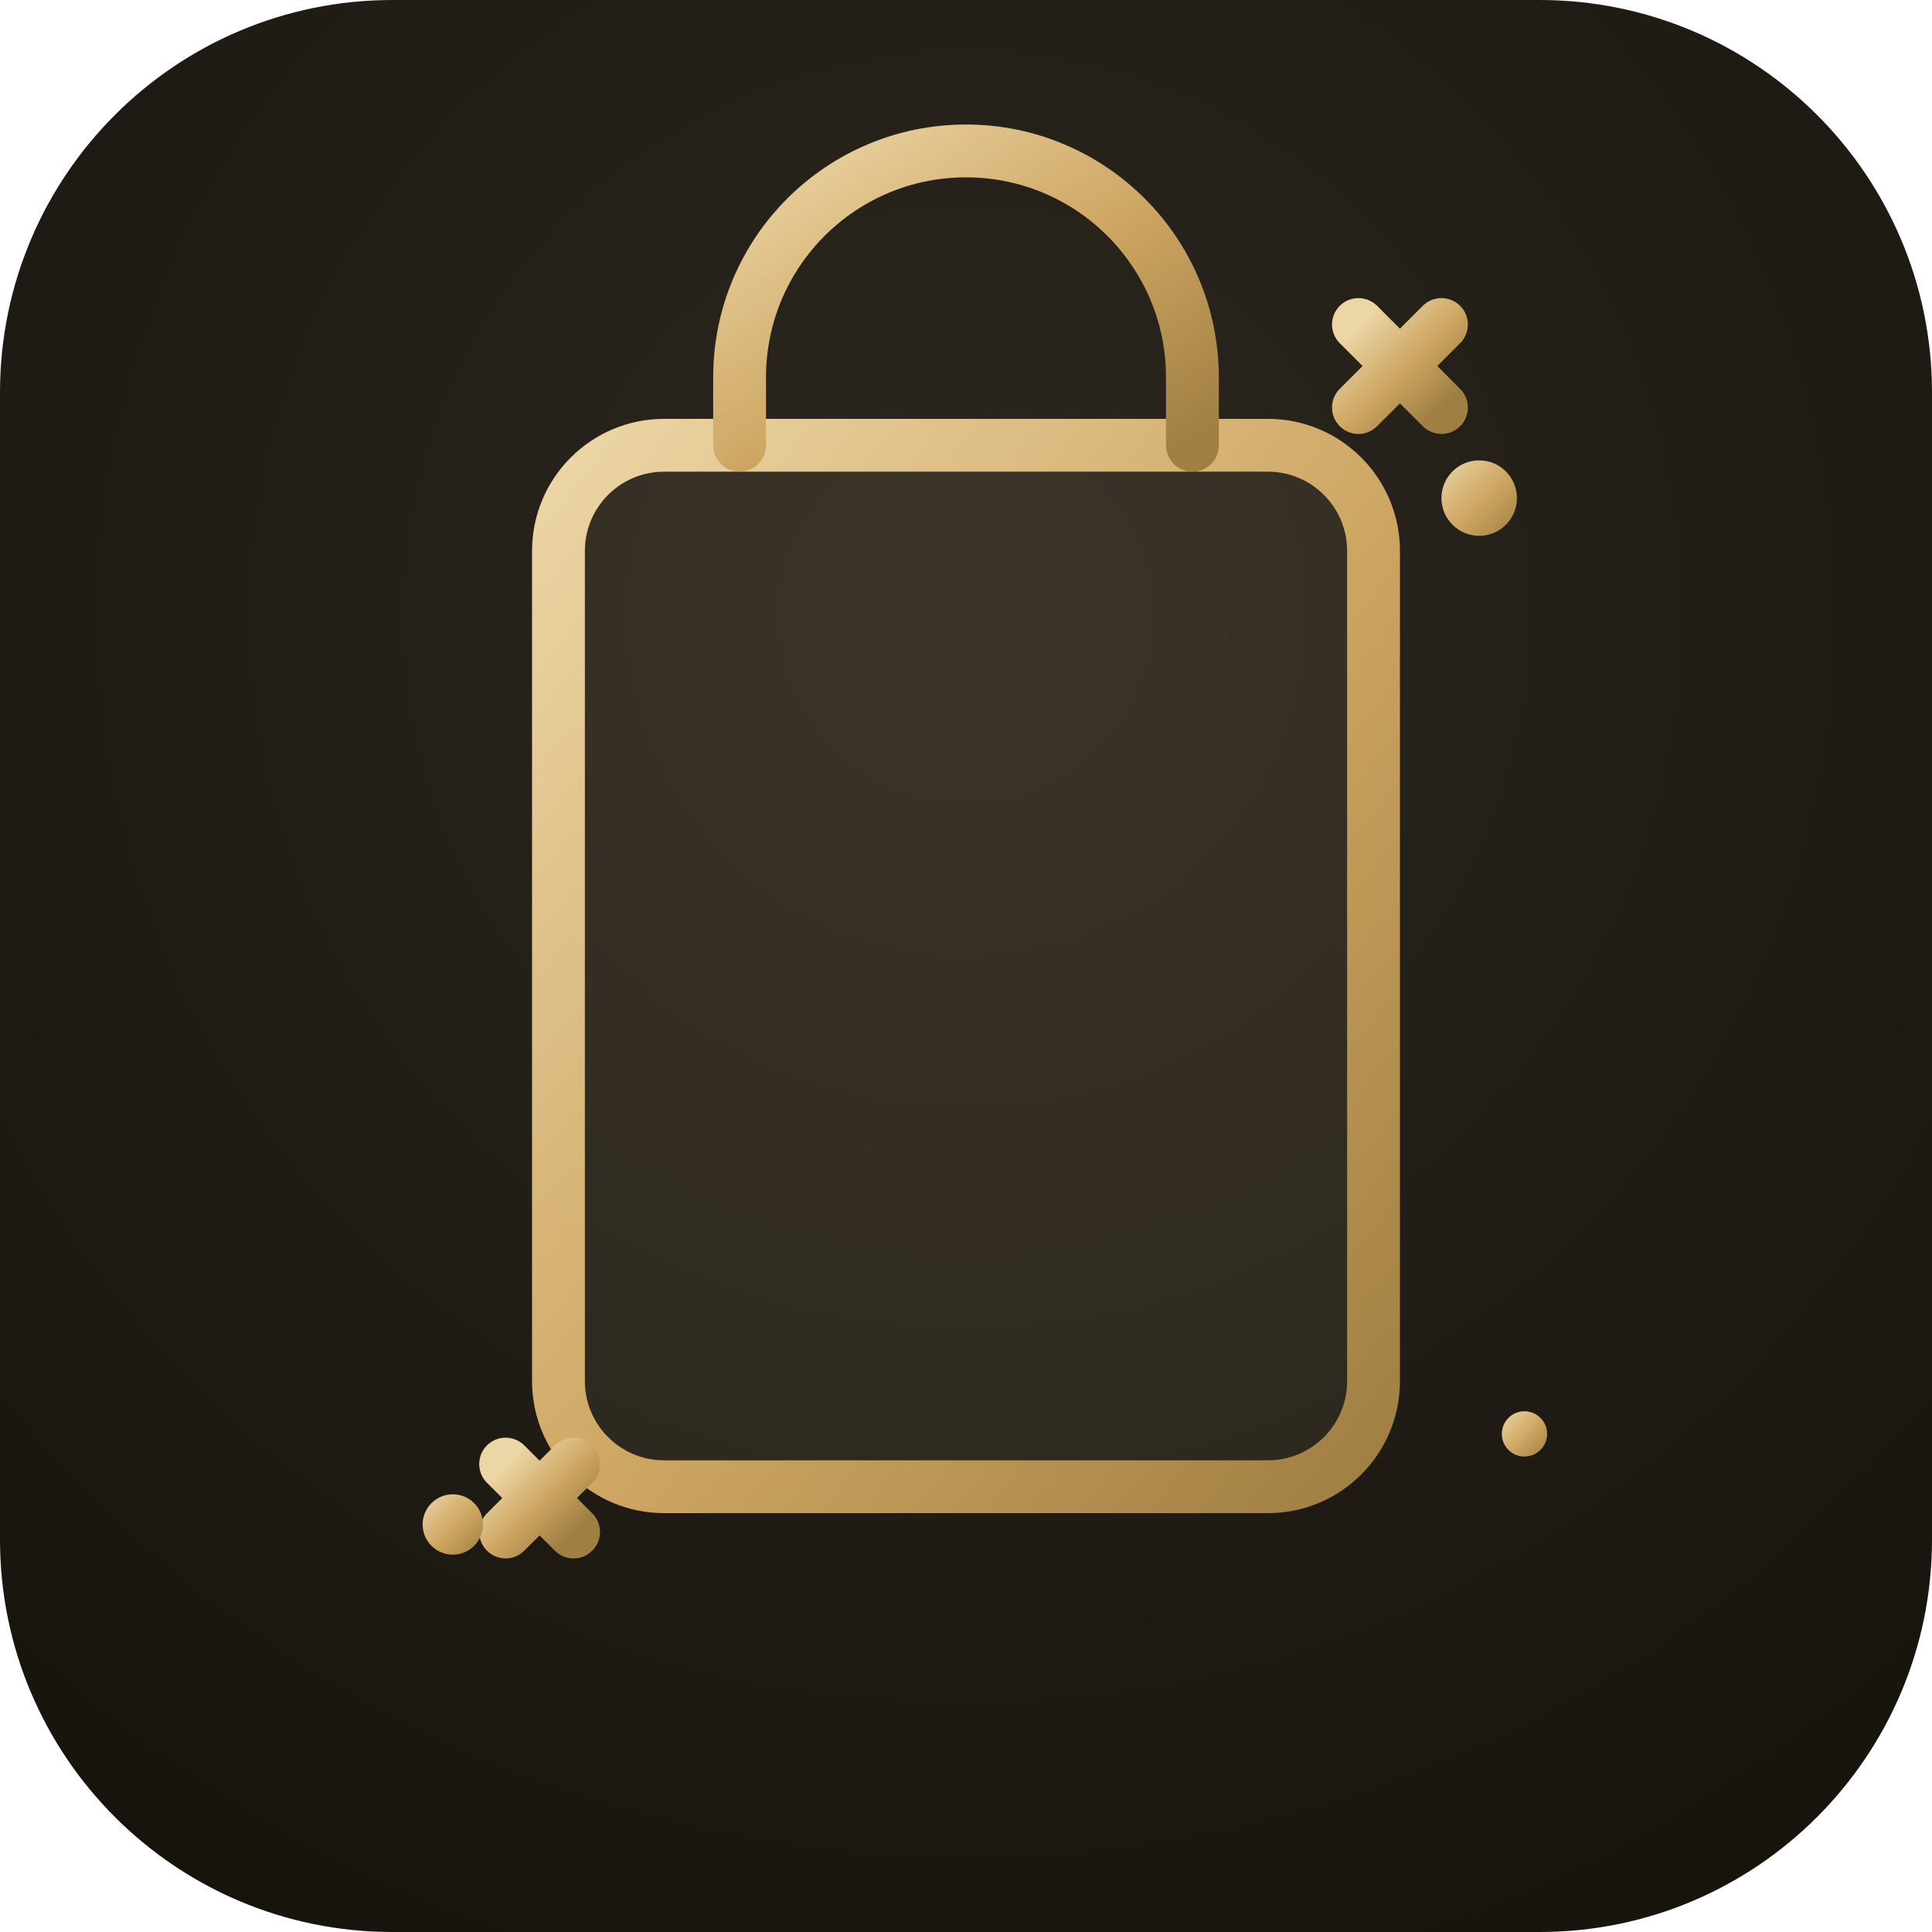
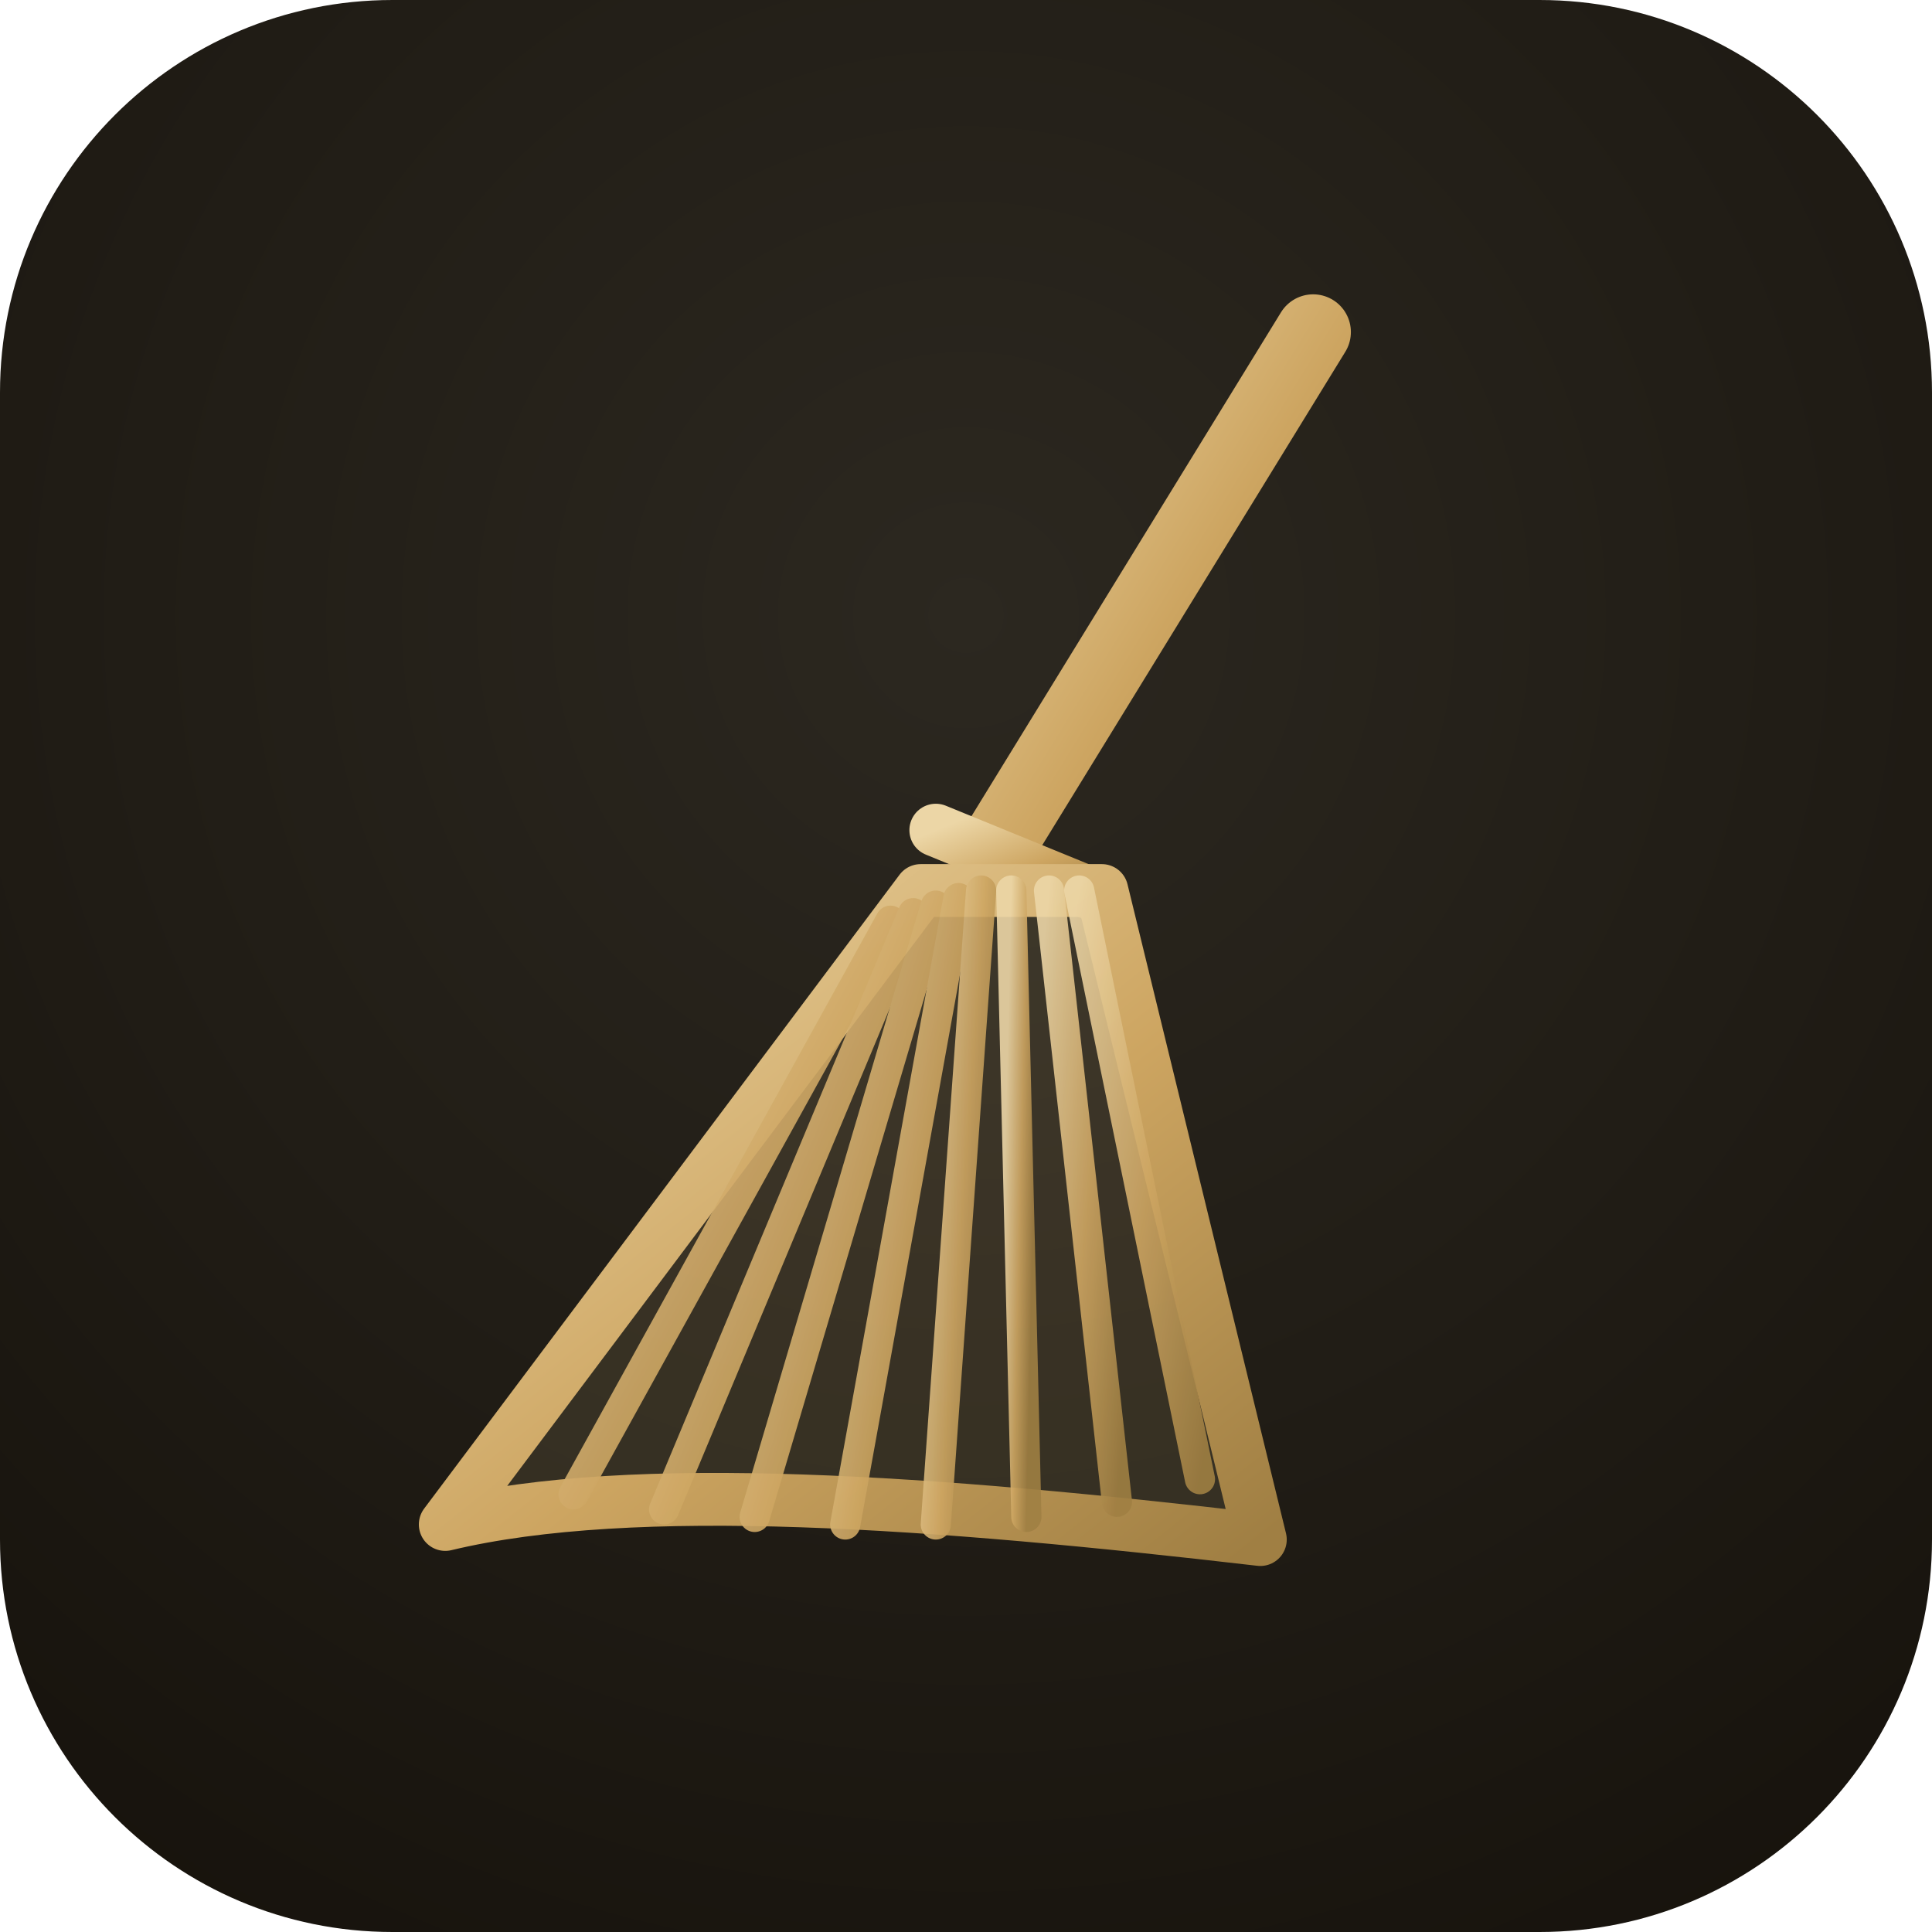
<svg xmlns="http://www.w3.org/2000/svg" viewBox="0 0 512 512" role="img" aria-label="Limpieza">
  <defs>
    <radialGradient id="bg" cx="50%" cy="32%" r="85%">
      <stop offset="0%" stop-color="#2c2820" />
      <stop offset="50%" stop-color="#211d16" />
      <stop offset="100%" stop-color="#15110b" />
    </radialGradient>
    <linearGradient id="gold" x1="0%" y1="0%" x2="100%" y2="100%">
      <stop offset="0%" stop-color="#ecd6a6" />
      <stop offset="55%" stop-color="#cda561" />
      <stop offset="100%" stop-color="#a07f43" />
    </linearGradient>
  </defs>
  <rect width="512" height="512" rx="104" fill="url(#bg)" />
-   <g fill="none" stroke="url(#gold)" stroke-width="14" stroke-linecap="round" stroke-linejoin="round">
-     <rect x="148" y="118" width="216" height="276" rx="28" fill="rgba(220,192,140,0.08)" stroke="url(#gold)" />
-     <path d="M196 118v-18a60 60 0 0 1 120 0v18" />
-     <path d="M188 248h136" />
-     <path d="M188 296h96" />
-     <path d="M188 344h112" />
-     <path d="M360 108l22-22" />
-     <path d="M382 108l-22-22" />
-     <path d="M152 388l-18 18" />
-     <path d="M134 388l18 18" />
-   </g>
-   <g fill="url(#gold)" stroke="none">
-     <circle cx="392" cy="132" r="10" />
-     <circle cx="120" cy="404" r="8" />
-     <circle cx="404" cy="380" r="6" />
+   <g fill="none" stroke="url(#gold)" stroke-linecap="round" stroke-linejoin="round">
+     <line x1="348" y1="88" x2="262" y2="228" stroke-width="20" />
+     <path d="M248 220 L292 238" stroke-width="14" />
+     <path d="M244 236 L118 404 C168 392 248 398 334 408 L292 236 Z" fill="rgba(220,192,140,0.12)" stroke-width="14" />
+     <g stroke-width="8" opacity="0.9">
+       <line x1="152" y1="396" x2="236" y2="244" />
+       <line x1="176" y1="400" x2="242" y2="242" />
+       <line x1="200" y1="402" x2="248" y2="240" />
+       <line x1="224" y1="404" x2="254" y2="238" />
+       <line x1="248" y1="404" x2="260" y2="236" />
+       <line x1="272" y1="402" x2="268" y2="236" />
+       <line x1="296" y1="398" x2="278" y2="236" />
+       <line x1="318" y1="392" x2="286" y2="236" />
+     </g>
  </g>
</svg>
